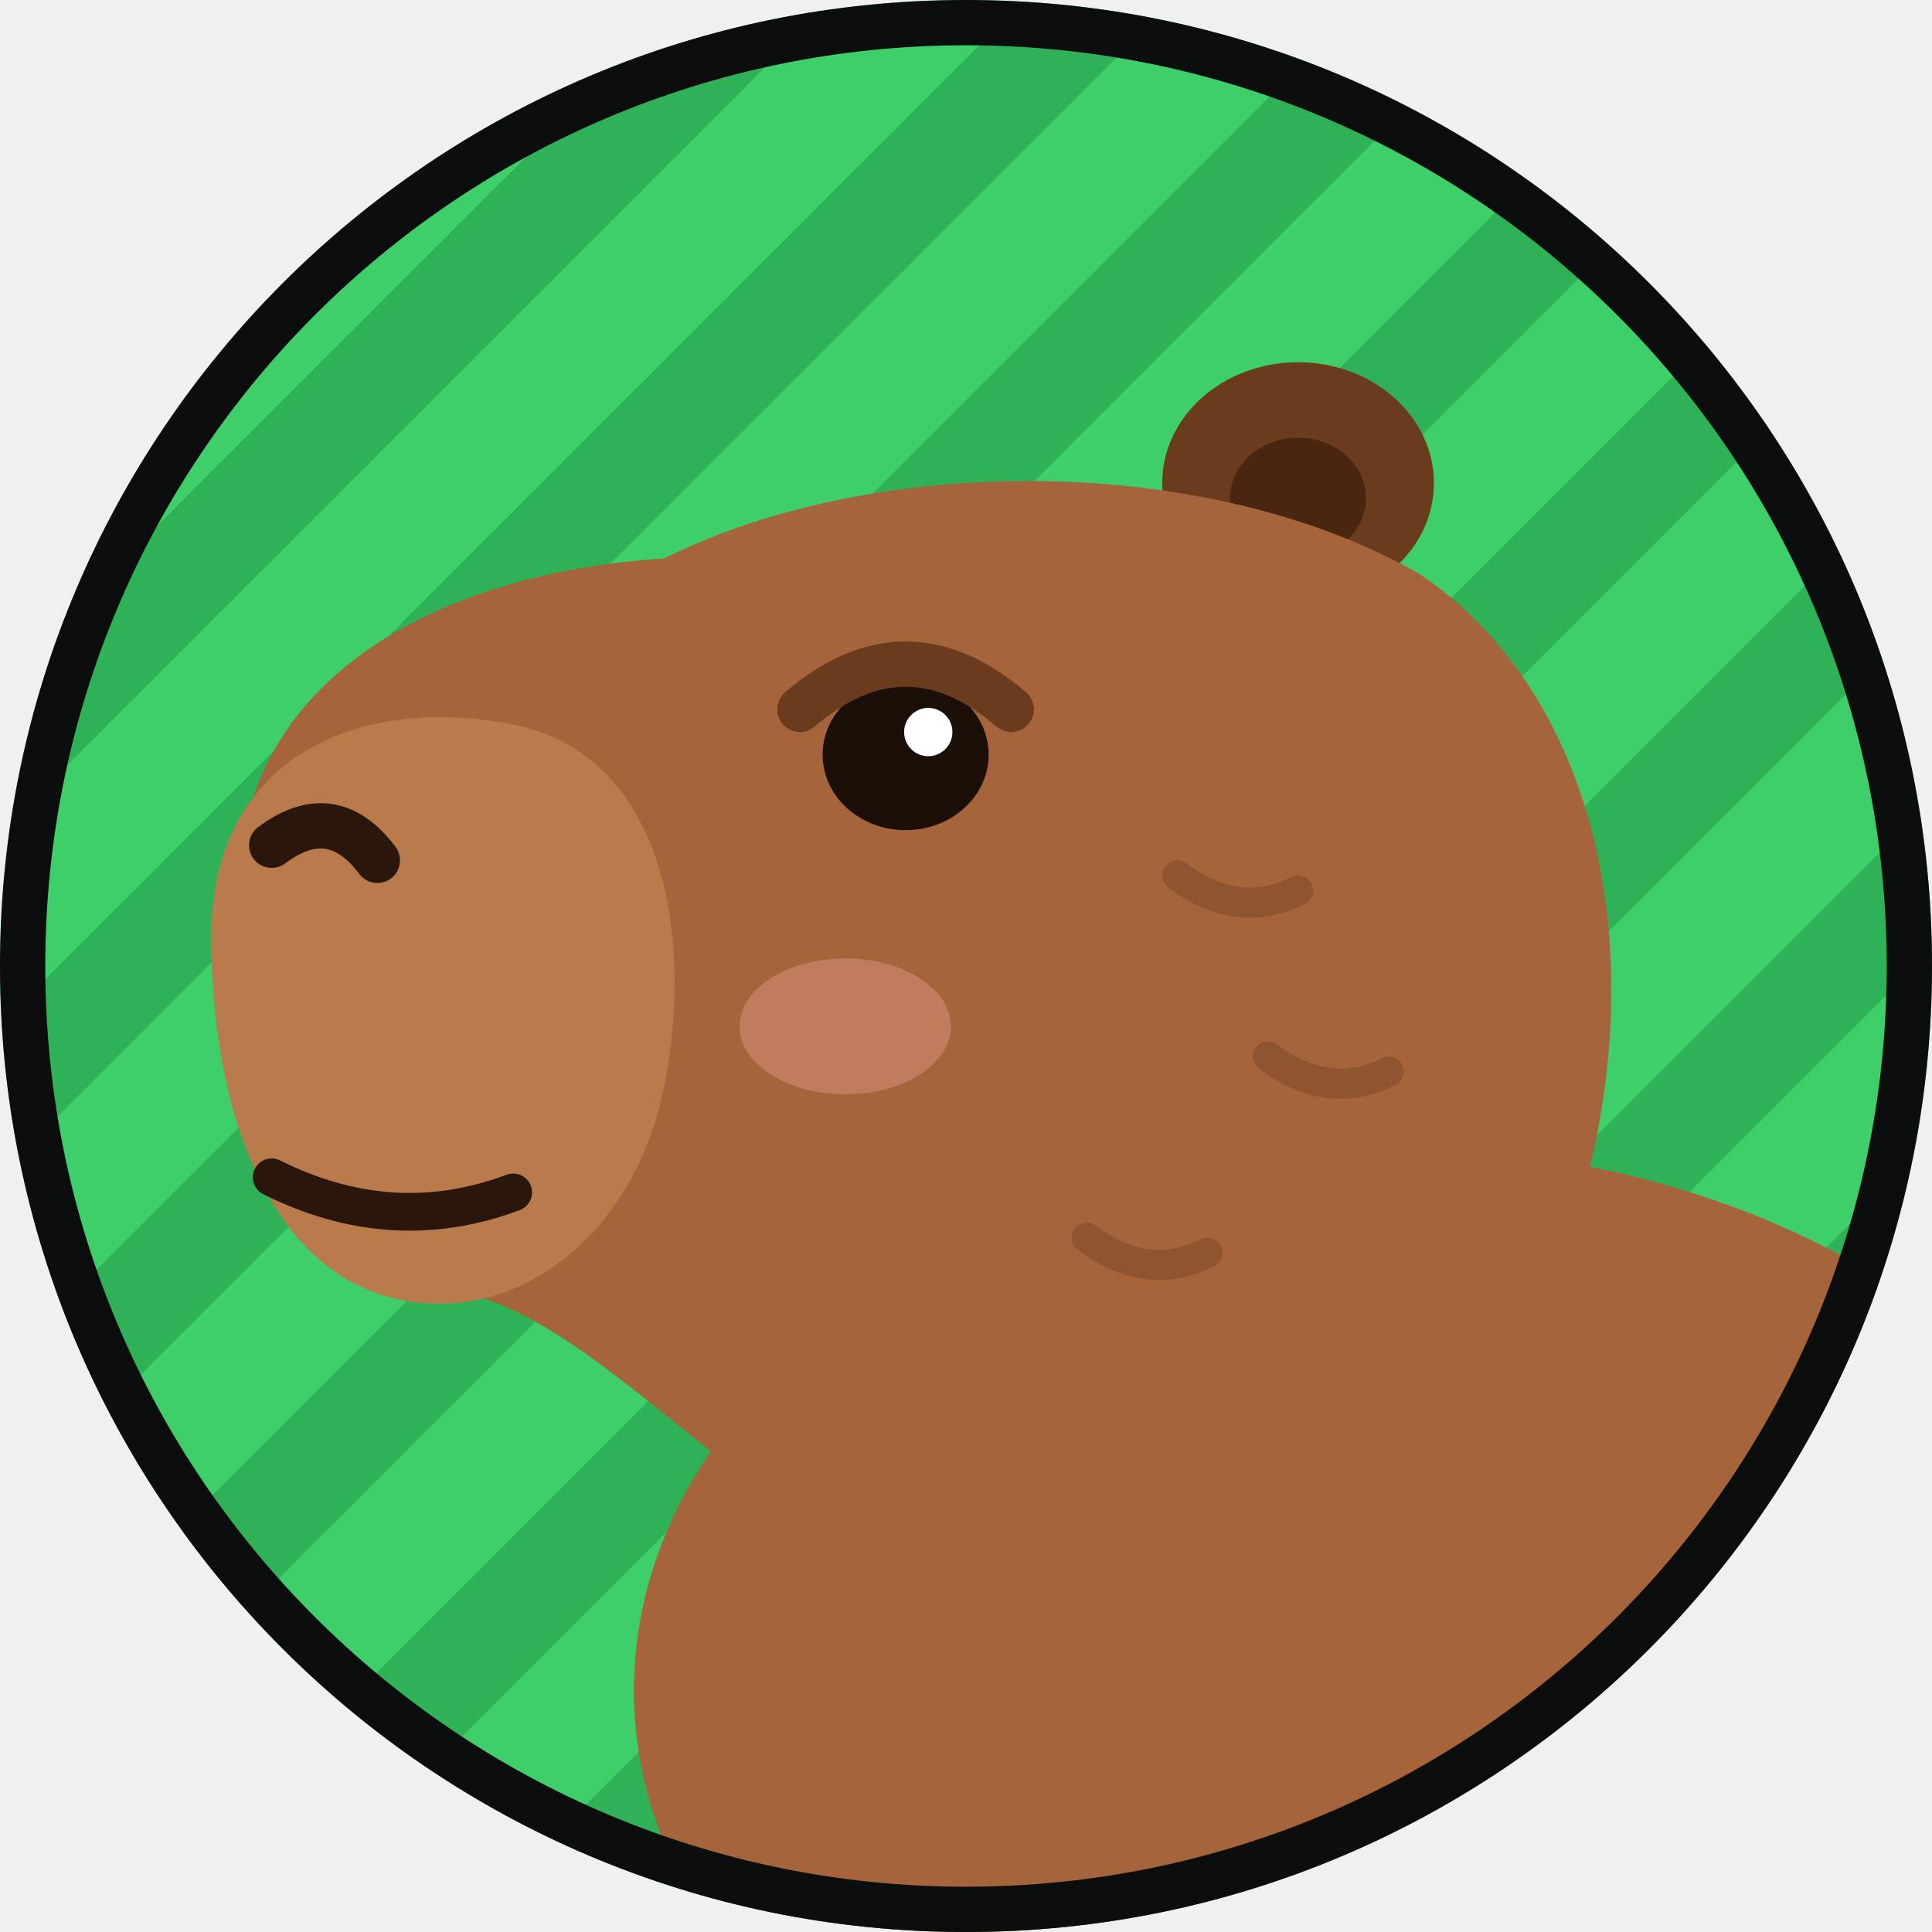
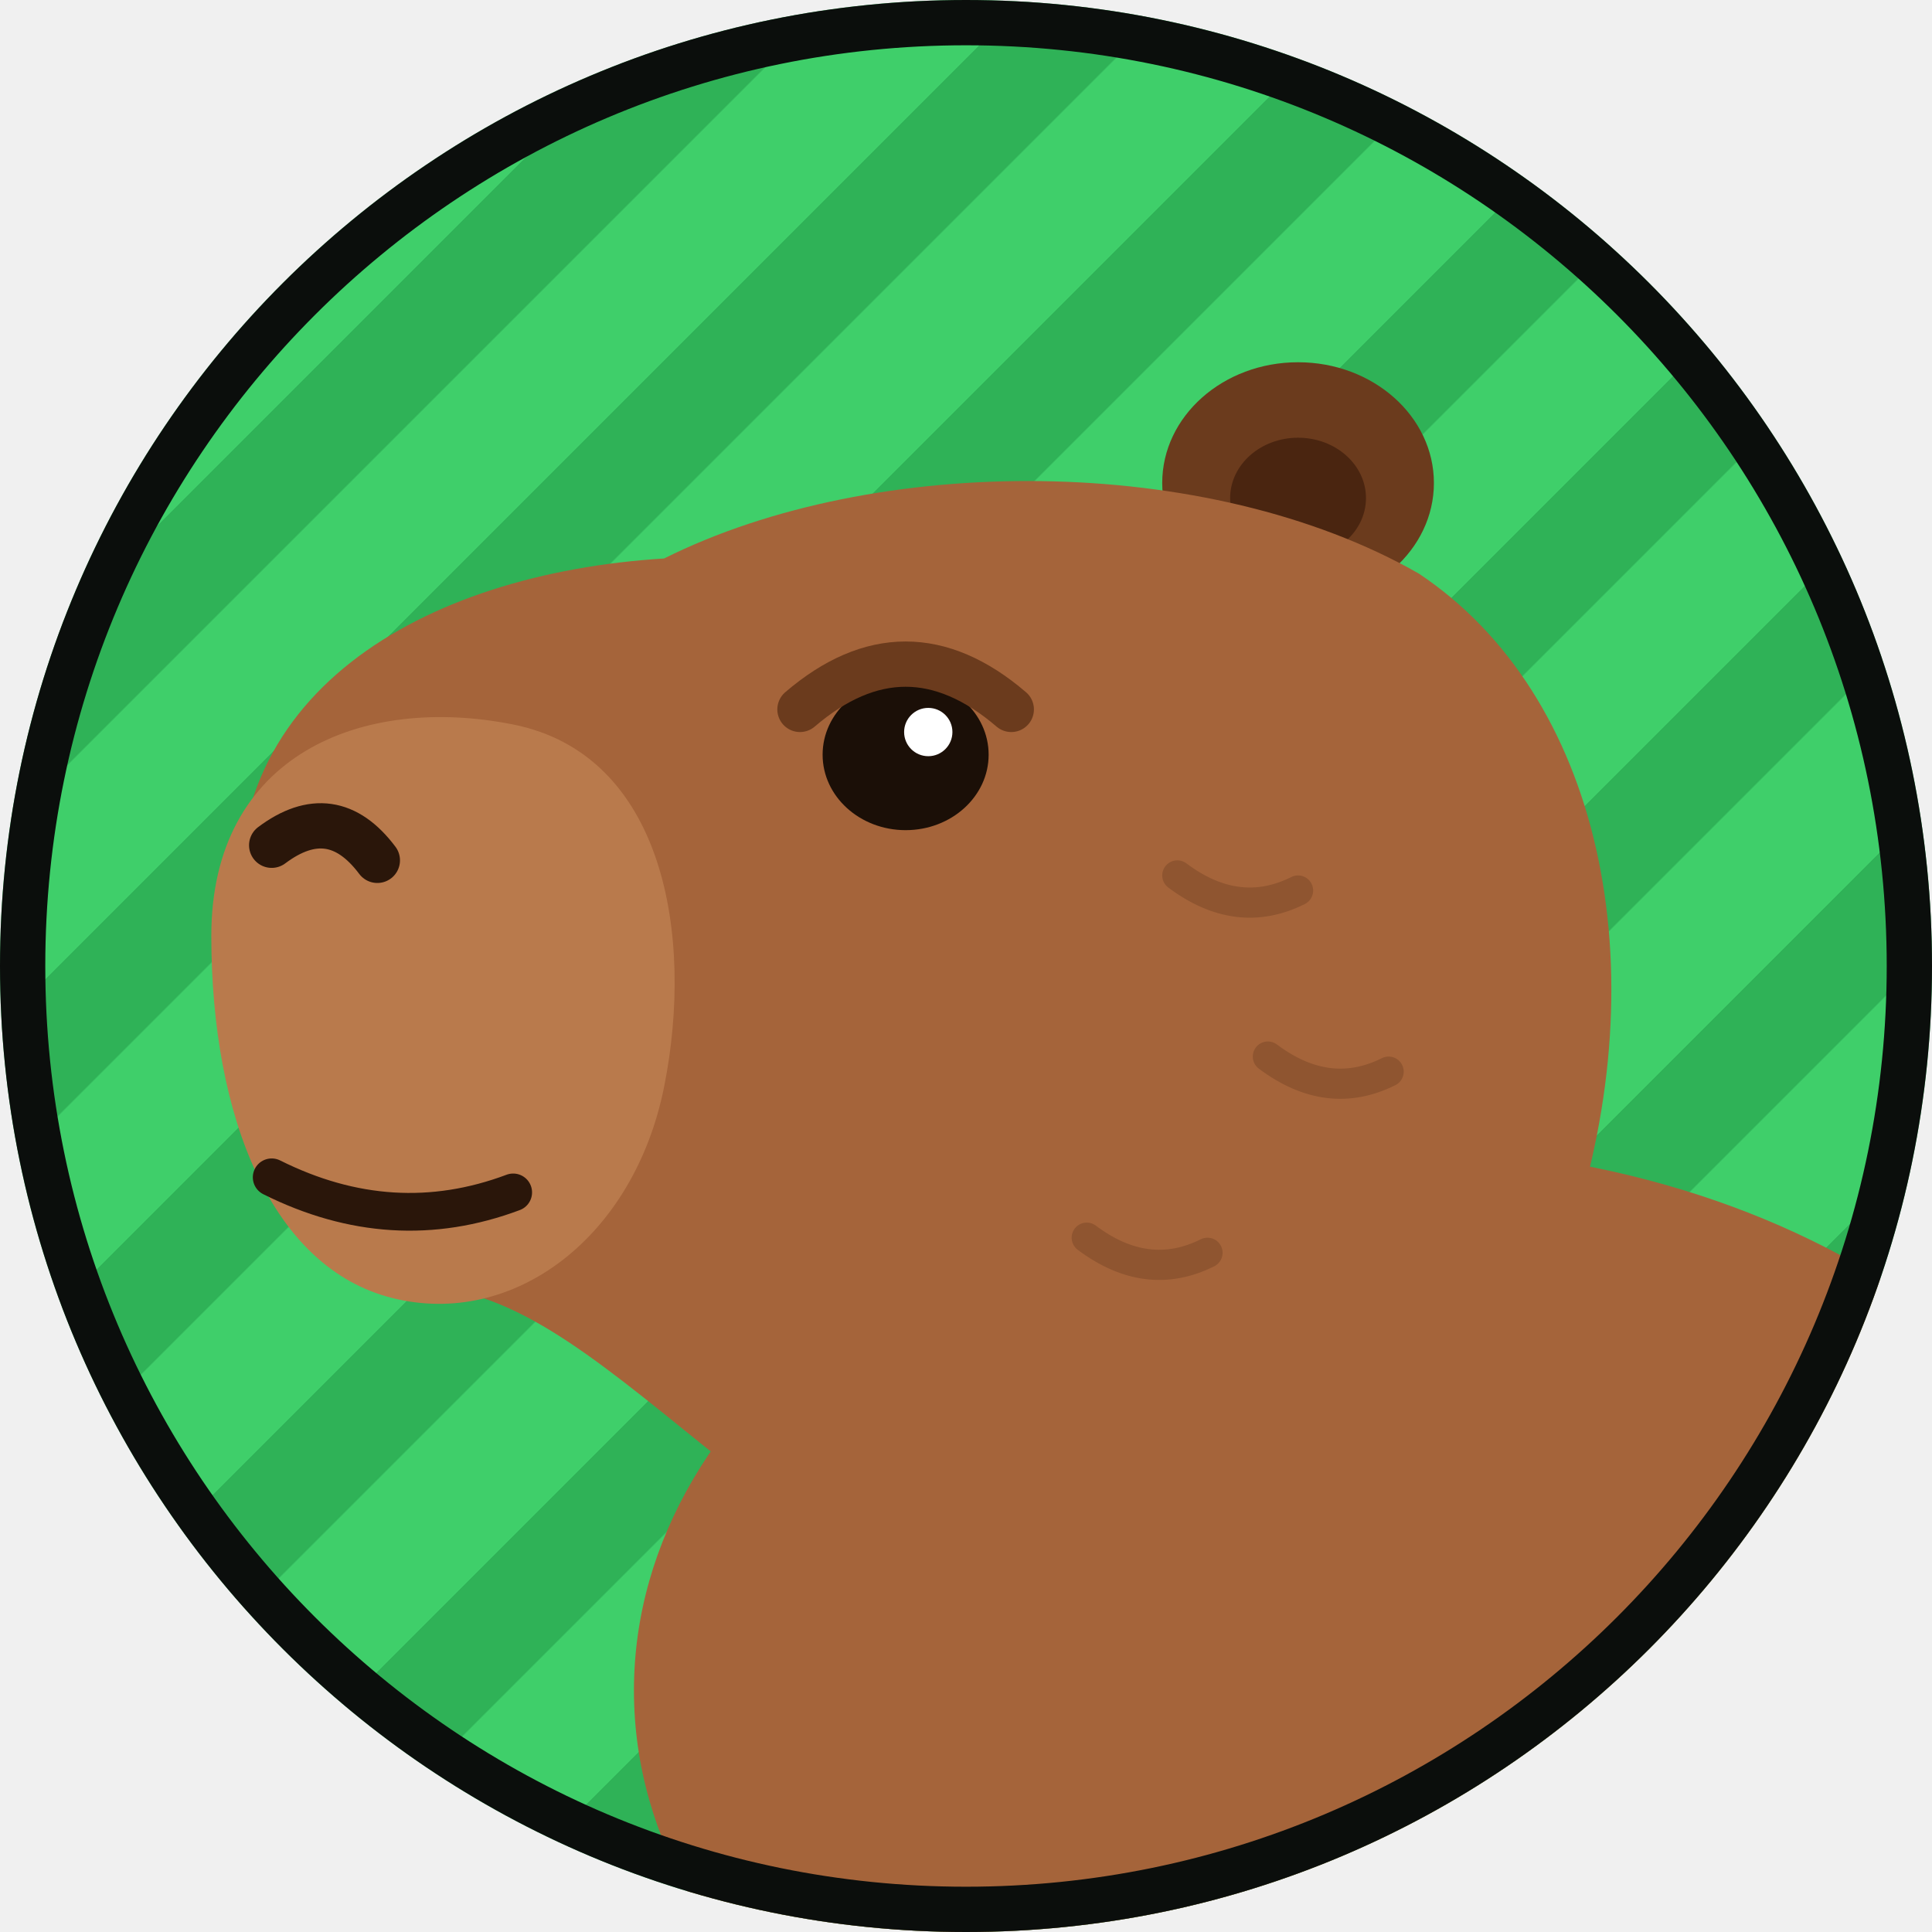
<svg xmlns="http://www.w3.org/2000/svg" viewBox="0 0 128 128">
  <defs>
    <clipPath id="c">
      <circle cx="64" cy="64" r="64" />
    </clipPath>
    <pattern id="s" width="16" height="16" patternUnits="userSpaceOnUse" patternTransform="rotate(45)">
      <rect width="16" height="16" fill="#3fcf6a" />
      <rect width="7" height="16" fill="#2fb257" />
    </pattern>
  </defs>
  <g clip-path="url(#c)">
    <rect width="128" height="128" fill="url(#s)" />
    <ellipse cx="92" cy="112" rx="50" ry="36" fill="#a5643a" />
    <ellipse cx="86" cy="32" rx="9" ry="8" fill="#6b3b1d" />
    <ellipse cx="86" cy="33" rx="4.5" ry="4" fill="#4a2510" />
    <path d="M16 62 C14 46 28 38 44 37 C58 30 80 30 94 38 C106 46 110 64 104 82 L98 100 L52 100 C44 94 38 88 32 86 C20 84 16 74 16 62 Z" fill="#a5643a" />
    <path d="M14 62 C14 50 24 46 34 48 C44 50 46 62 44 72 C42 82 34 88 26 86 C18 84 14 74 14 62 Z" fill="#b97a4c" />
    <path d="M18 56 Q22 53 25 57" fill="none" stroke="#2a160a" stroke-width="3" stroke-linecap="round" />
    <path d="M18 78 Q26 82 34 79" fill="none" stroke="#2a160a" stroke-width="2.5" stroke-linecap="round" />
    <ellipse cx="60" cy="50" rx="5.5" ry="5" fill="#1b0f07" />
    <circle cx="61.5" cy="48.5" r="1.6" fill="#fff" />
    <path d="M53 47 Q60 41 67 47" fill="none" stroke="#6b3b1d" stroke-width="3" stroke-linecap="round" />
-     <ellipse cx="56" cy="68" rx="7" ry="4.5" fill="#d9907a" opacity="0.55" />
    <path d="M78 58 q4 3 8 1 M84 70 q4 3 8 1 M72 82 q4 3 8 1" fill="none" stroke="#8f5530" stroke-width="2" stroke-linecap="round" />
  </g>
  <circle cx="64" cy="64" r="62.5" fill="none" stroke="#0b0e0c" stroke-width="3" />
</svg>
